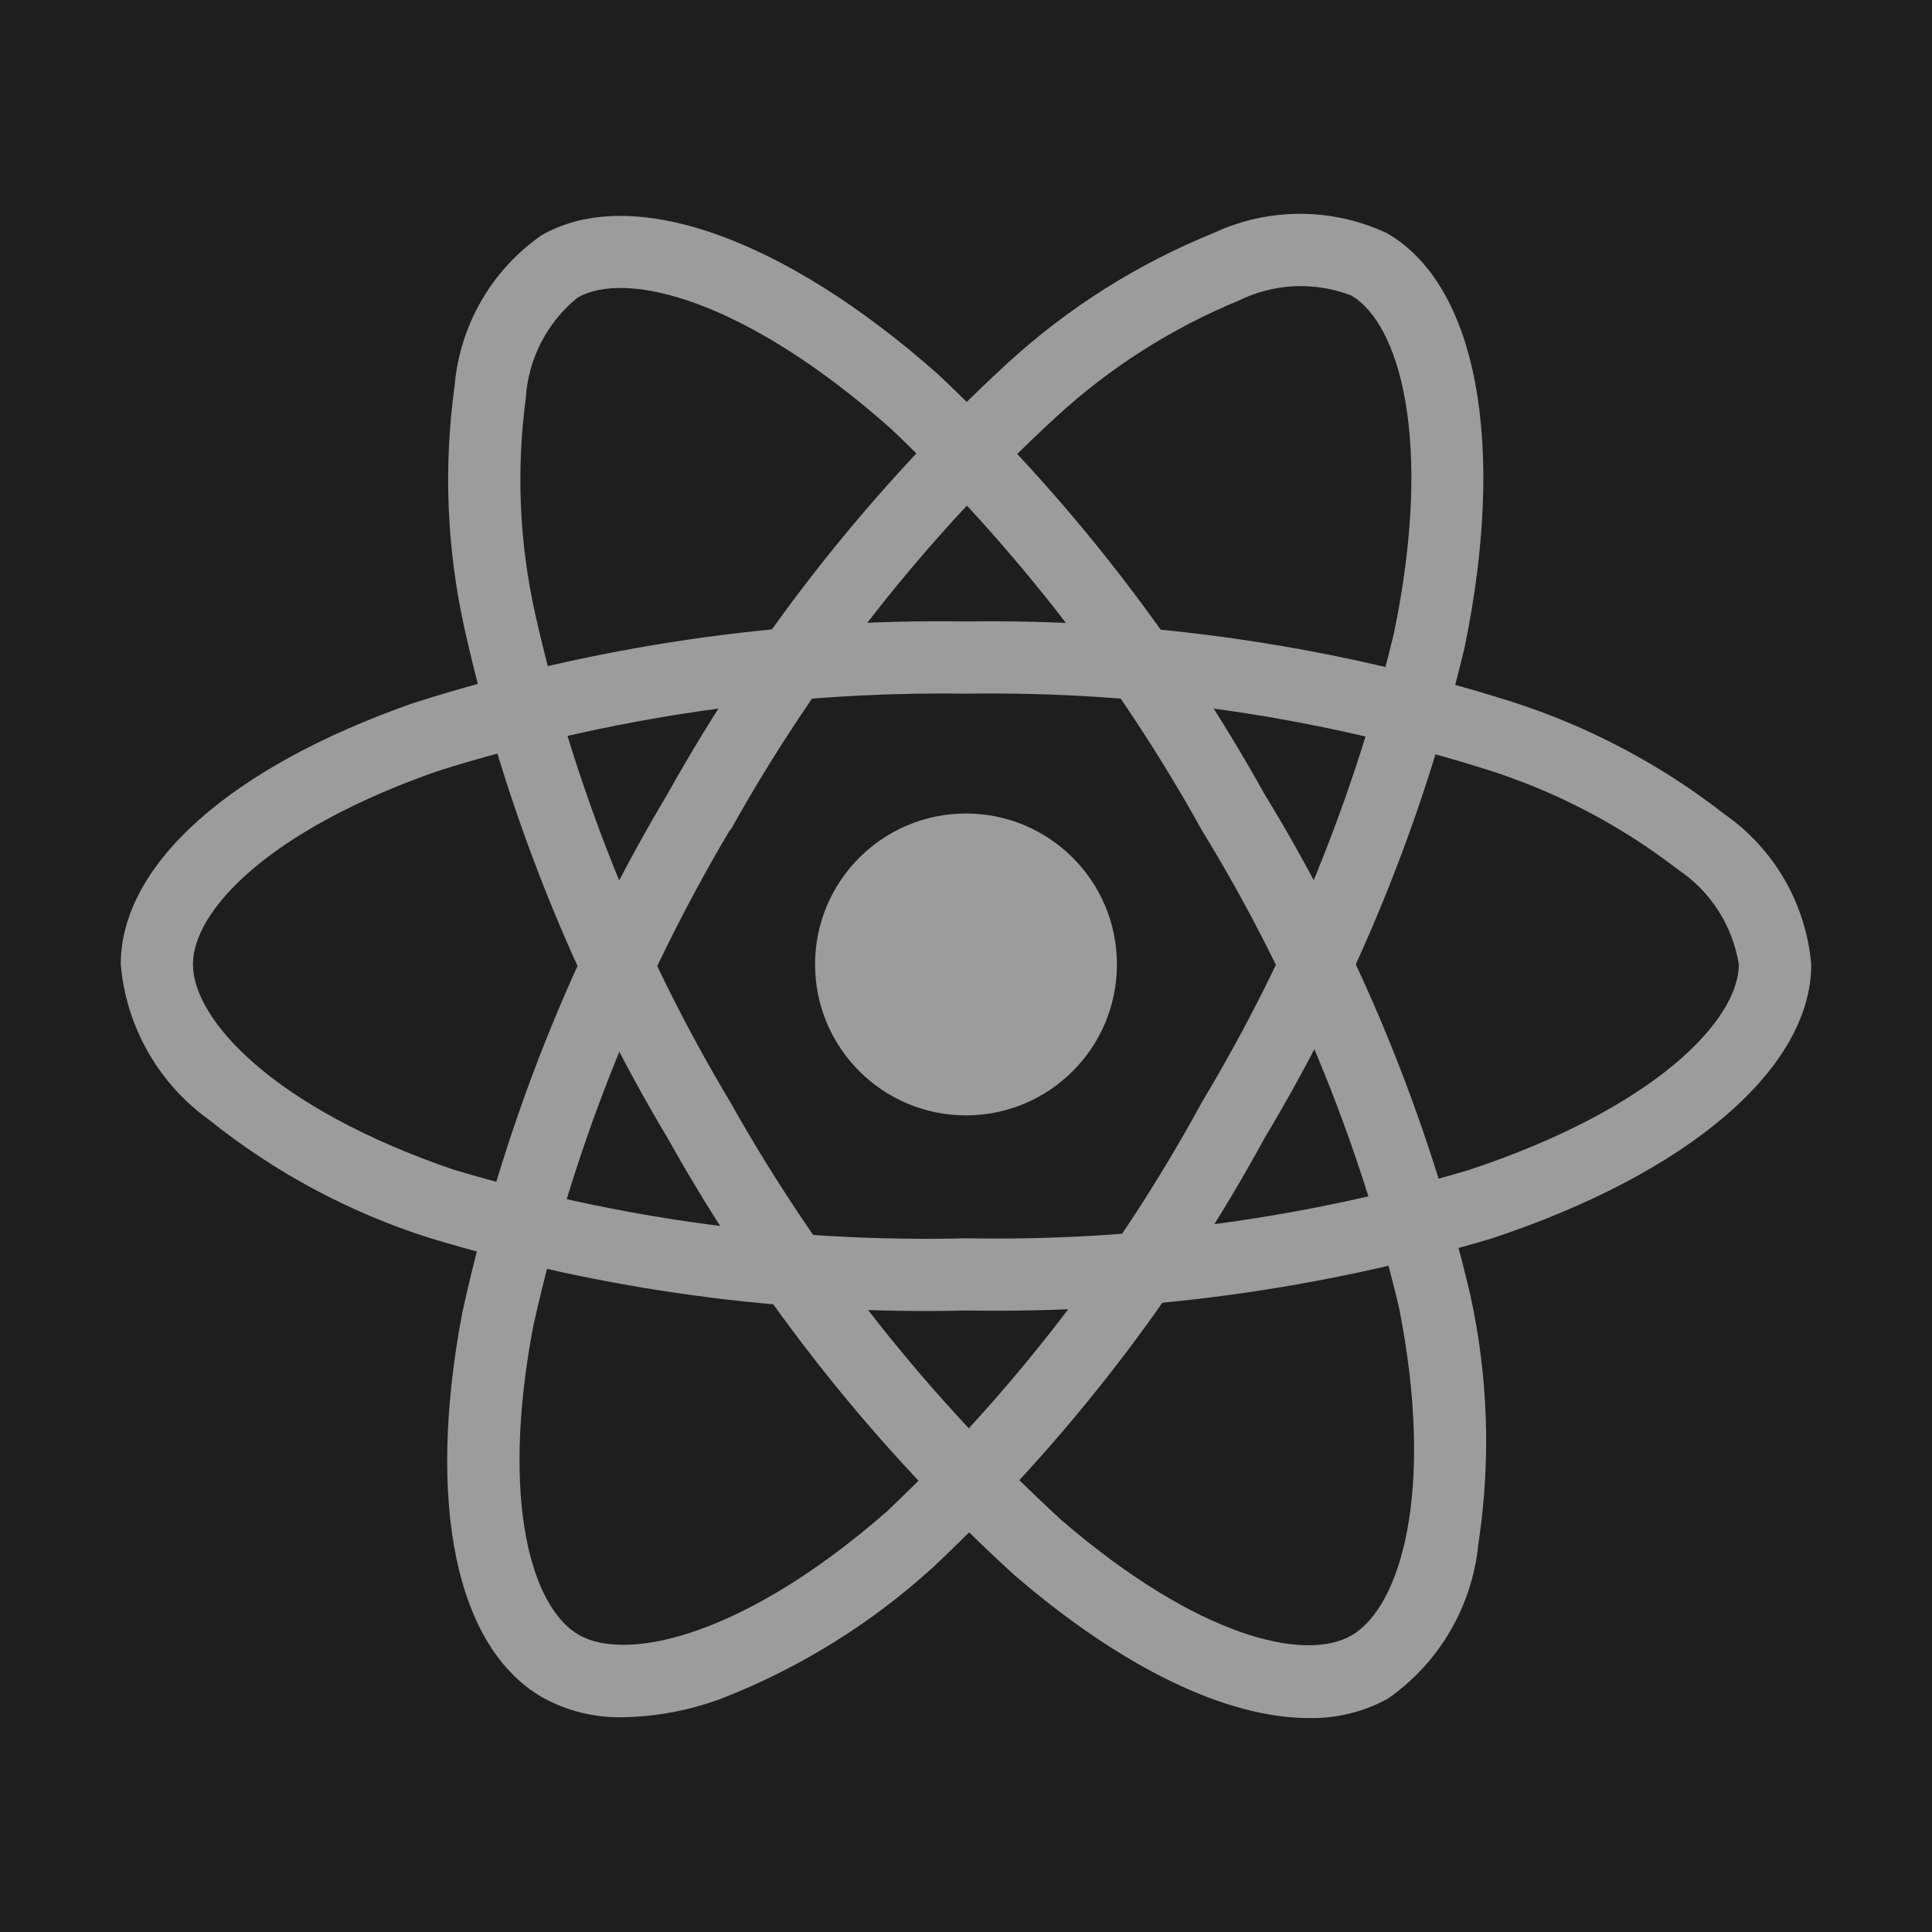
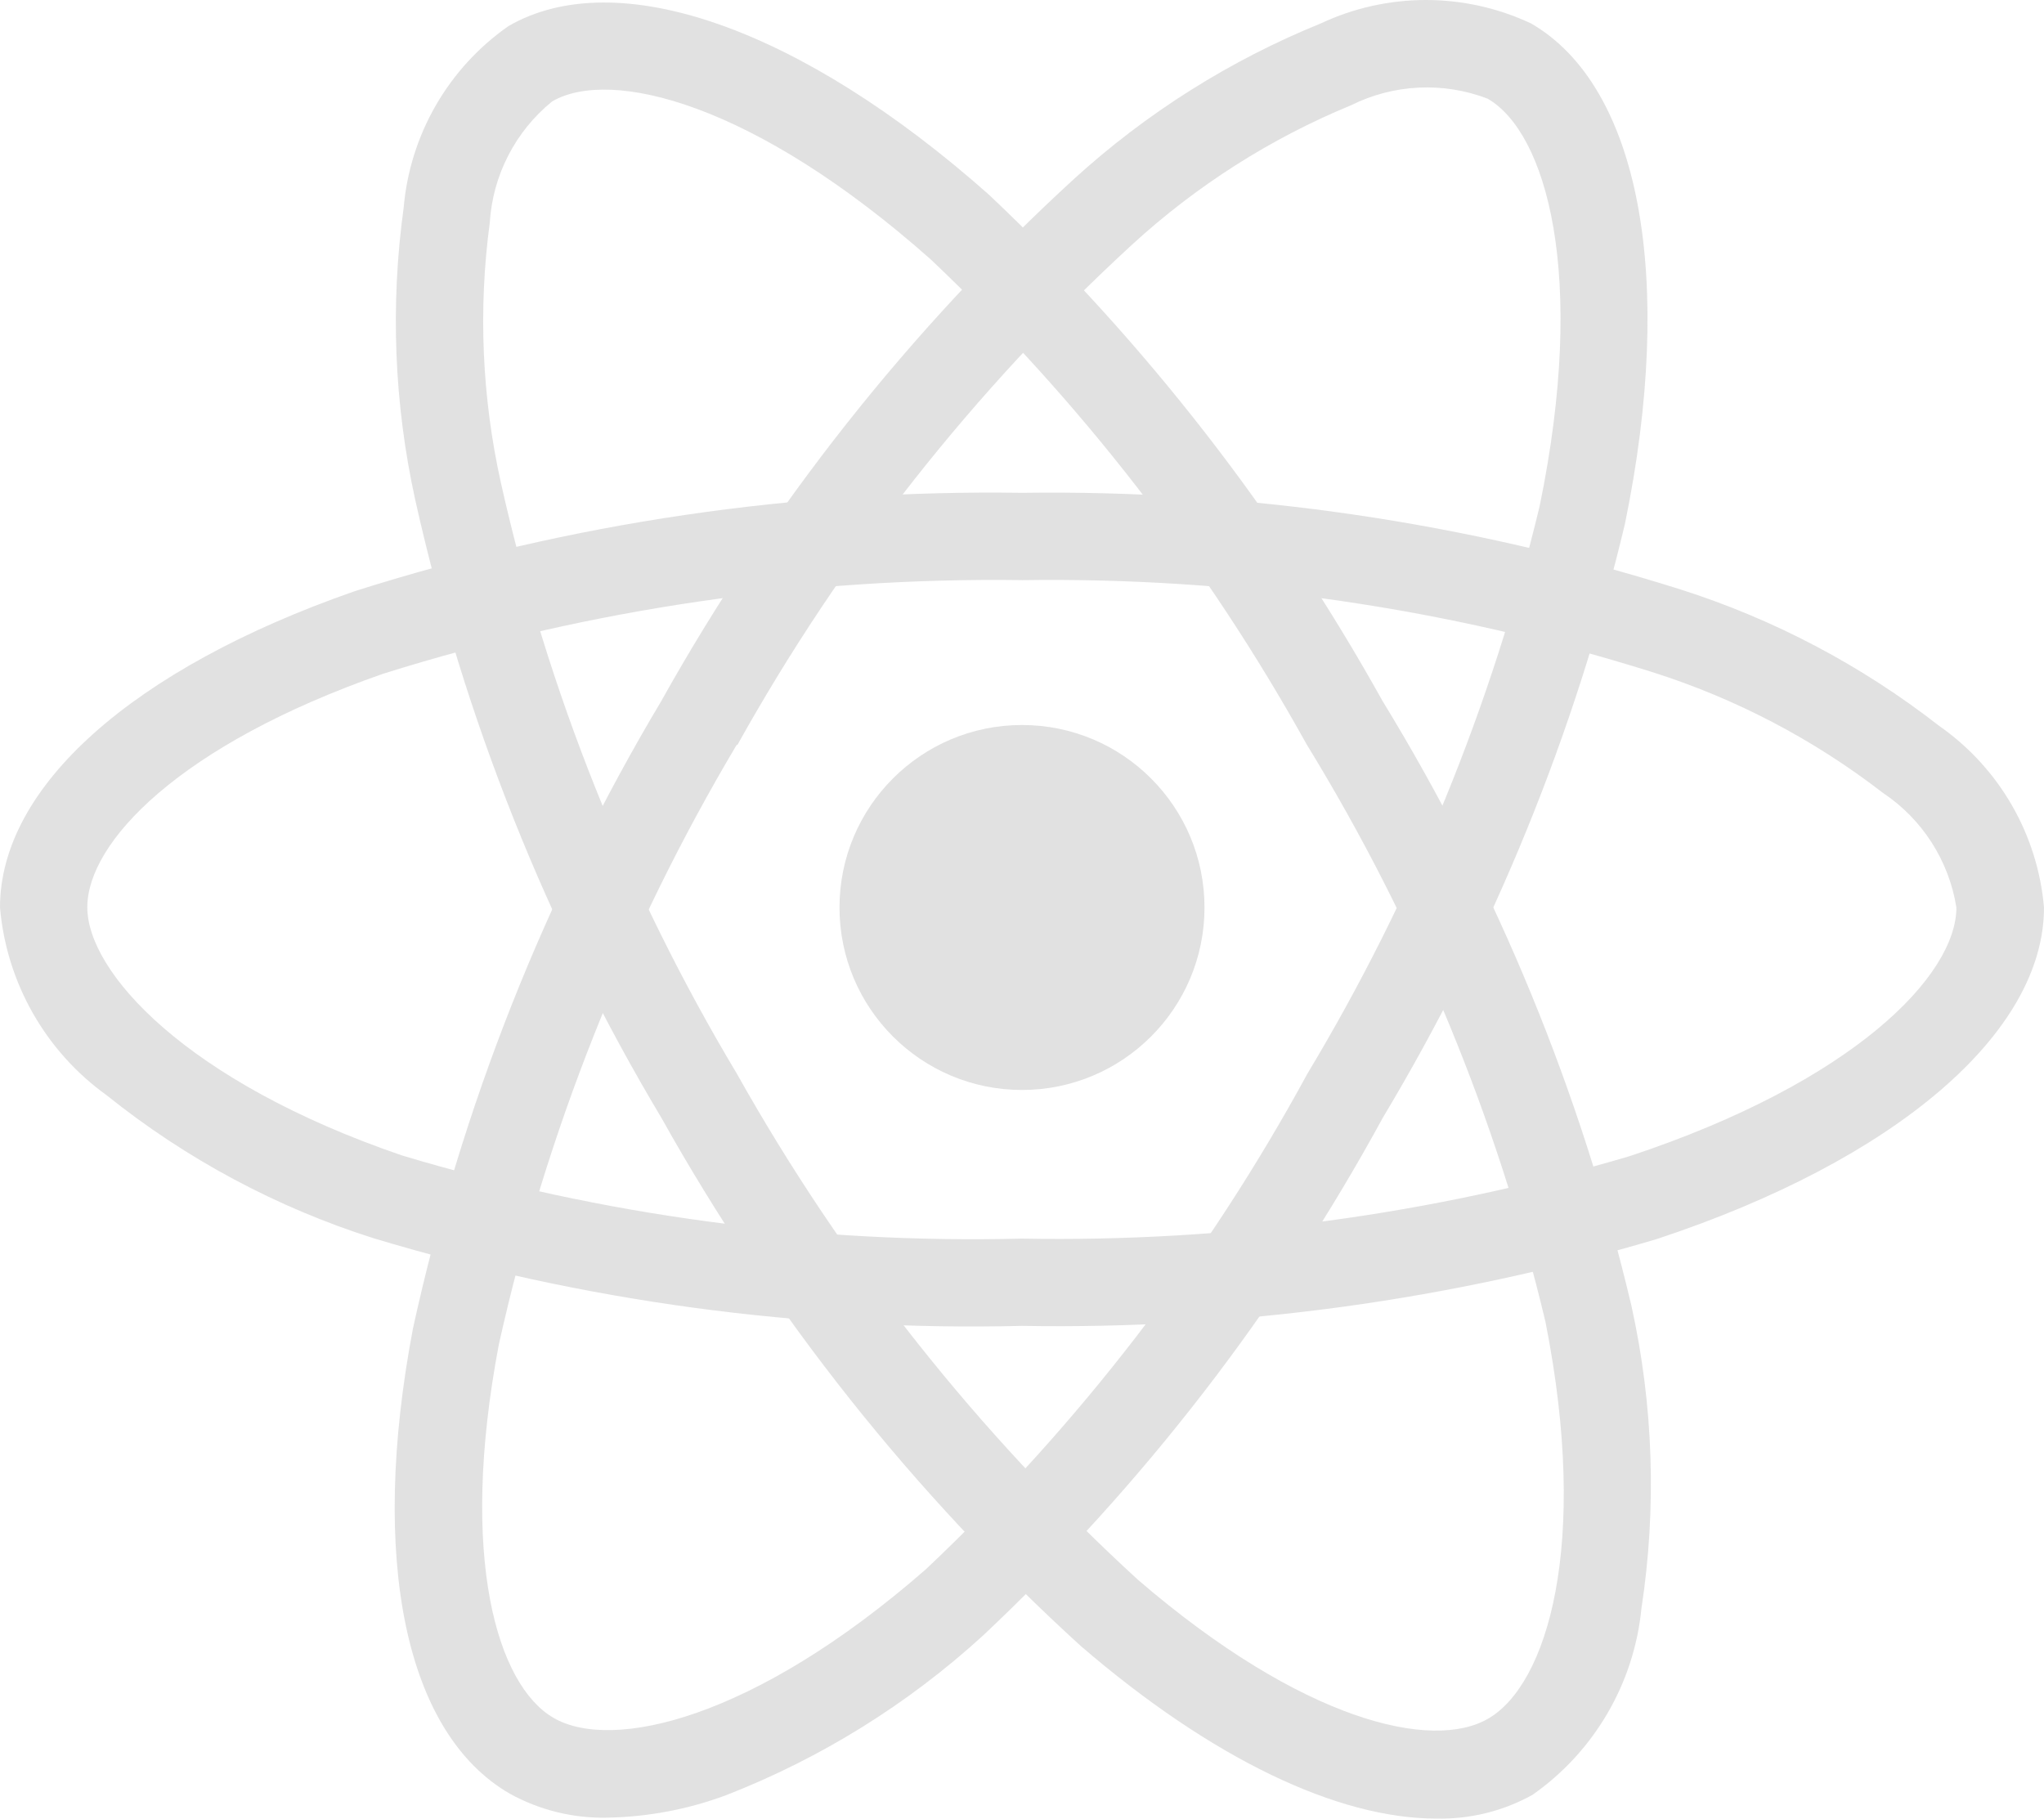
- <svg xmlns="http://www.w3.org/2000/svg" width="800" height="800" viewBox="0 0 800 800" fill="none">
-   <rect width="800" height="800" fill="#1E1E1E" />
-   <g style="mix-blend-mode:luminosity">
-     <path d="M400 461.852C434.518 461.852 462.5 433.869 462.5 399.352C462.5 364.834 434.518 336.852 400 336.852C365.482 336.852 337.5 364.834 337.5 399.352C337.5 433.869 365.482 461.852 400 461.852Z" fill="#00D8FF" />
-     <path d="M400 542.652C324.878 544.469 249.945 534.343 178 512.652C144.766 502.116 113.768 485.52 86.575 463.702C76.198 456.248 67.557 446.638 61.244 435.53C54.93 424.423 51.095 412.081 50 399.352C50 358.027 95.4 317.527 171.45 291.027C245.318 267.546 322.498 256.165 400 257.327C476.468 256.258 552.614 267.433 625.55 290.427C657.557 300.631 687.503 316.425 714 337.077C724.199 344.183 732.711 353.445 738.932 364.207C745.154 374.969 748.932 386.967 750 399.352C750 442.302 699.25 485.827 617.5 512.877C546.948 533.861 473.596 543.903 400 542.652ZM400 287.227C325.853 286.236 252.021 297.054 181.275 319.277C111.275 343.702 79.9 377.102 79.9 399.277C79.9 422.477 113.625 458.952 187.675 484.277C256.502 504.923 328.165 514.534 400 512.752C470.41 514.011 540.598 504.484 608.125 484.502C685 459.027 720 422.502 720 399.352C718.739 391.407 715.844 383.811 711.497 377.042C707.151 370.274 701.449 364.48 694.75 360.027C671.044 341.705 644.292 327.708 615.725 318.677C545.951 296.771 473.124 286.154 400 287.227Z" fill="#00D8FF" />
-     <path d="M258 711.076C246.338 711.343 234.813 708.514 224.6 702.876C188.8 682.226 176.4 622.676 191.425 543.551C207.991 467.828 236.695 395.283 276.425 328.726C313.693 261.953 361.405 201.574 417.75 149.876C442.579 127.243 471.222 109.189 502.35 96.551C513.609 91.274 525.891 88.539 538.325 88.539C550.759 88.539 563.041 91.274 574.3 96.551C611.525 118.001 623.85 183.701 606.475 268.026C589.397 339.64 561.439 408.212 523.575 471.351C487.618 537.335 441.409 597.189 386.675 648.676C360.945 672.195 331.083 690.75 298.6 703.401C285.596 708.227 271.869 710.822 258 711.076ZM302.325 343.576C264.427 407.309 236.917 476.668 220.825 549.051C207 621.926 220.275 665.751 239.575 676.901C259.575 688.476 308.125 677.501 367.075 626.001C419.326 576.675 463.431 519.381 497.75 456.251C534.023 395.889 560.842 330.329 577.275 261.851C593.625 182.476 579.5 133.876 559.45 122.326C551.935 119.446 543.905 118.158 535.867 118.541C527.828 118.924 519.957 120.97 512.75 124.551C485.042 135.984 459.568 152.217 437.5 172.501C383.667 222.021 338.092 279.824 302.5 343.726L302.325 343.576Z" fill="#00D8FF" />
-     <path d="M541.925 711.401C508.05 711.401 465.025 690.901 420.225 652.376C362.892 600.208 314.374 539.111 276.55 471.451C237.318 405.81 208.842 334.315 192.2 259.676C184.983 226.839 183.645 192.981 188.25 159.676C189.314 147.322 193.076 135.351 199.271 124.608C205.465 113.865 213.941 104.612 224.1 97.501C261.275 75.976 324.35 98.101 388.725 155.251C442.24 205.806 487.685 264.269 523.475 328.601C562.682 392.71 591.458 462.64 608.725 535.776C616.253 569.819 617.414 604.961 612.15 639.426C610.897 652.137 606.911 664.426 600.464 675.451C594.017 686.476 585.263 695.977 574.8 703.301C564.754 708.869 553.408 711.665 541.925 711.401ZM302.425 456.401C338.711 521.062 385.057 579.535 439.725 629.626C495.95 678.001 540.55 688.401 559.725 677.126C579.725 665.501 594.475 618.051 579.275 541.276C562.622 471.45 535.022 404.699 497.5 343.501C463.346 281.929 419.968 225.948 368.875 177.501C308.275 123.701 259.125 111.676 239.1 123.276C232.859 128.348 227.737 134.66 224.058 141.811C220.378 148.963 218.222 156.799 217.725 164.826C213.75 194.529 215.045 224.699 221.55 253.951C237.557 325.33 264.868 393.692 302.45 456.451L302.425 456.401Z" fill="#00D8FF" />
+ <svg xmlns="http://www.w3.org/2000/svg" id="Layer_1" data-name="Layer 1" viewBox="0 0 700 622.88">
+   <defs>
+     <style>
+       .cls-1 {
+         fill: #9b9b9b;
+         stroke-width: 0px;
+       }
+ 
+       .cls-2 {
+         opacity: .3;
+       }
+     </style>
+   </defs>
+   <g class="cls-2">
+     <path class="cls-1" d="M350,373.31c34.52,0,62.5-27.98,62.5-62.5s-27.98-62.5-62.5-62.5-62.5,27.98-62.5,62.5,27.98,62.5,62.5,62.5Z" />
+     <path class="cls-1" d="M350,454.11c-75.12,1.82-150.05-8.31-222-30-33.23-10.54-64.23-27.13-91.43-48.95-10.38-7.45-19.02-17.06-25.33-28.17-6.31-11.11-10.15-23.45-11.24-36.18,0-41.32,45.4-81.82,121.45-108.32,73.87-23.48,151.05-34.86,228.55-33.7,76.47-1.07,152.61,10.11,225.55,33.1,32.01,10.2,61.95,26,88.45,46.65,10.2,7.11,18.71,16.37,24.93,27.13,6.22,10.76,10,22.76,11.07,35.14,0,42.95-50.75,86.48-132.5,113.53-70.55,20.98-143.9,31.03-217.5,29.77ZM350,198.69c-74.15-.99-147.98,9.83-218.73,32.05-70,24.42-101.37,57.82-101.37,80s33.72,59.67,107.78,85c68.83,20.65,140.49,30.26,212.32,28.48,70.41,1.26,140.6-8.27,208.12-28.25,76.88-25.48,111.88-62,111.88-85.15-1.26-7.94-4.16-15.54-8.5-22.31-4.35-6.77-10.05-12.56-16.75-17.01-23.71-18.32-50.46-32.32-79.03-41.35-69.77-21.91-142.6-32.52-215.72-31.45Z" />
+     <path class="cls-1" d="M208,622.54c-11.66.27-23.19-2.56-33.4-8.2-35.8-20.65-48.2-80.2-33.18-159.32,16.57-75.72,45.27-148.27,85-214.83,37.27-66.77,84.98-127.15,141.33-178.85,24.83-22.63,53.47-40.69,84.6-53.33,11.26-5.28,23.54-8.01,35.98-8.01s24.72,2.74,35.97,8.01c37.23,21.45,49.55,87.15,32.17,171.48-17.08,71.61-45.04,140.19-82.9,203.33-35.96,65.98-82.17,125.84-136.9,177.33-25.73,23.52-55.59,42.07-88.07,54.72-13,4.83-26.73,7.42-40.6,7.67ZM252.33,255.04c-37.9,63.73-65.41,133.09-81.5,205.48-13.82,72.88-.55,116.7,18.75,127.85,20,11.58,68.55.6,127.5-50.9,52.25-49.33,96.36-106.62,130.67-169.75,36.27-60.36,63.09-125.92,79.53-194.4,16.35-79.38,2.22-127.98-17.83-139.53-7.52-2.88-15.54-4.17-23.58-3.78-8.04.38-15.91,2.43-23.12,6.01-27.71,11.43-53.18,27.67-75.25,47.95-53.83,49.52-99.41,107.32-135,171.23l-.17-.15Z" />
+     <path class="cls-1" d="M491.92,622.86c-33.88,0-76.9-20.5-121.7-59.03-57.33-52.17-105.85-113.26-143.68-180.92-39.23-65.64-67.71-137.14-84.35-211.77-7.22-32.84-8.55-66.69-3.95-100,1.06-12.35,4.83-24.32,11.02-35.07,6.19-10.74,14.67-20,24.83-27.11,37.17-21.53,100.25.6,164.62,57.75,53.51,50.55,98.96,109.02,134.75,173.35,39.21,64.11,67.98,134.04,85.25,207.17,7.53,34.04,8.69,69.18,3.43,103.65-1.25,12.71-5.24,25-11.69,36.02-6.45,11.03-15.2,20.53-25.66,27.85-10.05,5.57-21.39,8.36-32.88,8.1ZM252.42,367.86c36.29,64.66,82.63,123.13,137.3,173.22,56.23,48.38,100.82,58.78,120,47.5,20-11.62,34.75-59.07,19.55-135.85-16.65-69.83-44.25-136.58-81.78-197.77-34.15-61.57-77.53-117.55-128.62-166-60.6-53.8-109.75-65.83-129.77-54.23-6.24,5.07-11.36,11.38-15.04,18.54-3.68,7.15-5.84,14.99-6.33,23.01-3.98,29.7-2.68,59.87,3.82,89.12,16.01,71.38,43.32,139.74,80.9,202.5l-.03-.05Z" />
  </g>
</svg>
